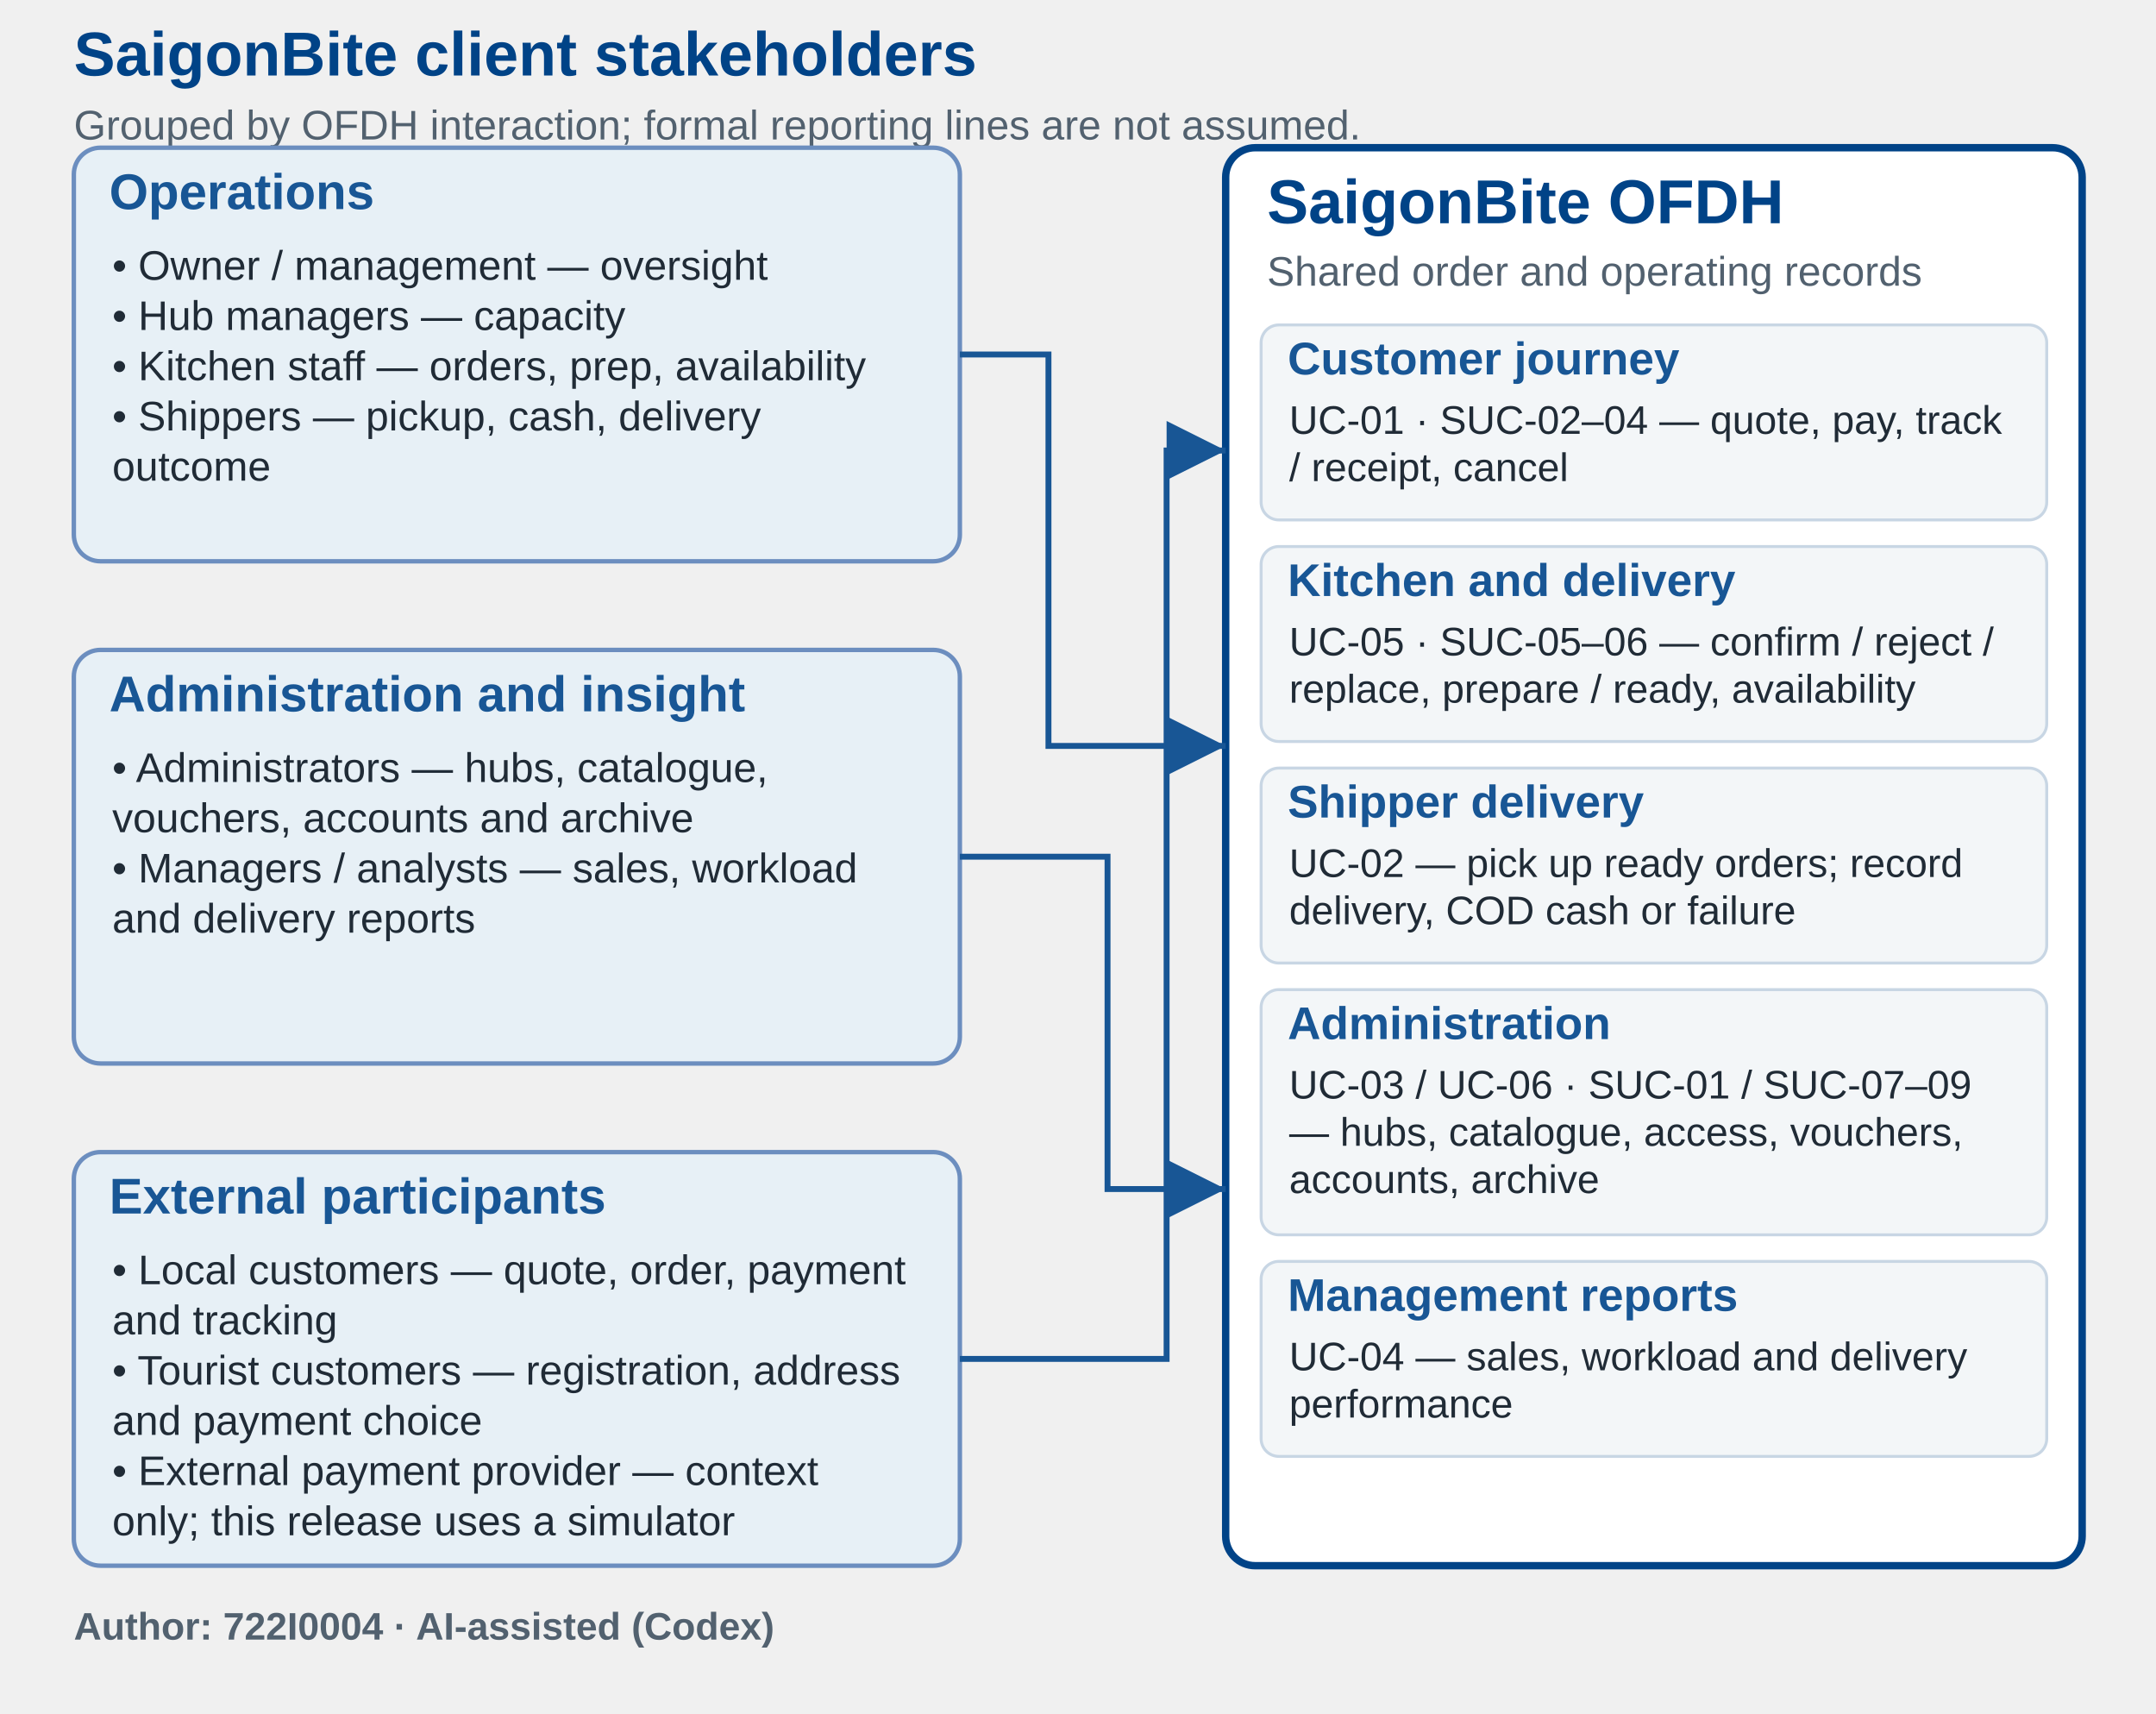
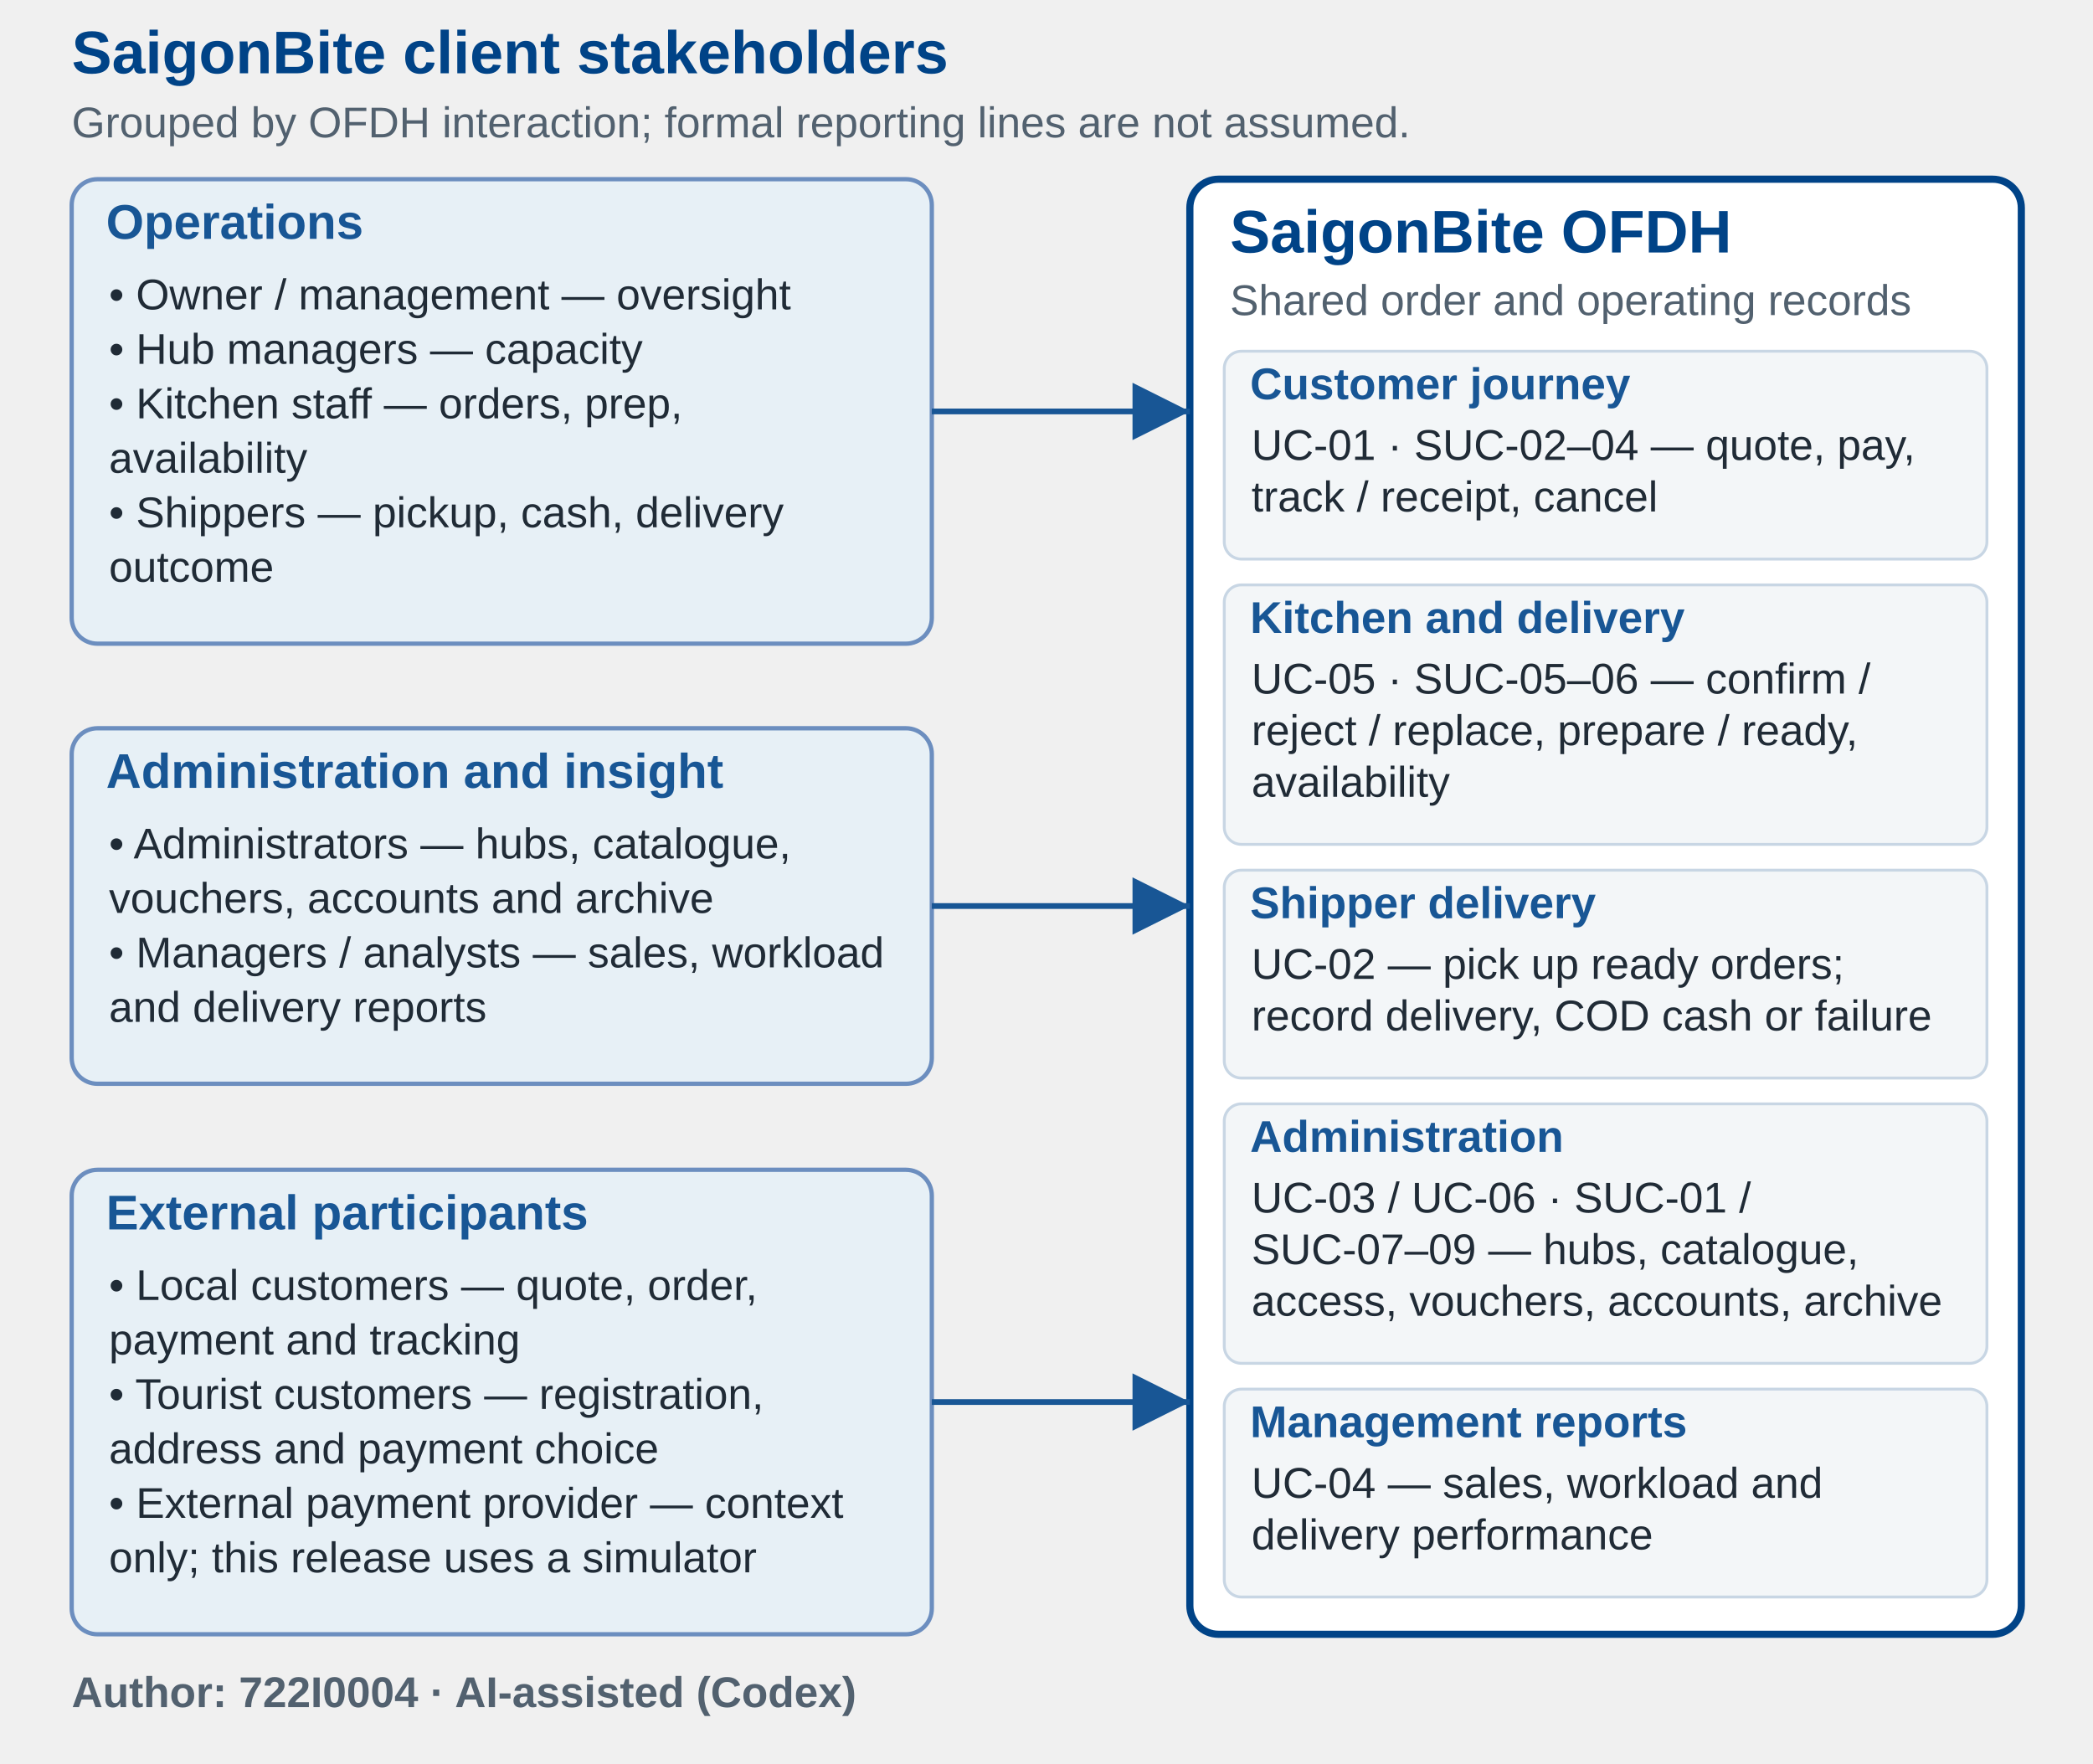
- <svg xmlns="http://www.w3.org/2000/svg" width="1460" height="1160" viewBox="0 0 1460 1160">
+ <svg xmlns="http://www.w3.org/2000/svg" width="1460" height="1230" viewBox="0 0 1460 1230">
  <defs>
    <marker id="arrow" markerWidth="12" markerHeight="10" refX="10" refY="5" orient="auto">
      <path d="M0,0 L10,5 L0,10 z" fill="#185695" />
    </marker>
  </defs>
  <text x="50" y="22" fill="#004387" font-family="Arial, sans-serif" font-size="42" font-weight="700" dominant-baseline="hanging">
    <tspan x="50" dy="0">SaigonBite client stakeholders</tspan>
  </text>
-   <text x="50" y="75" fill="#52616F" font-family="Arial, sans-serif" font-size="28" font-weight="400" dominant-baseline="hanging">
+   <text x="50" y="75" fill="#52616F" font-family="Arial, sans-serif" font-size="30" font-weight="400" dominant-baseline="hanging">
    <tspan x="50" dy="0">Grouped by OFDH interaction; formal reporting lines are not assumed.</tspan>
  </text>
-   <rect x="50" y="100.0" width="600" height="280" rx="18" fill="#E7F0F6" stroke="#6C8EBF" stroke-width="3" />
-   <text x="74" y="118.0" fill="#185695" font-family="Arial, sans-serif" font-size="34" font-weight="700" dominant-baseline="hanging">
+   <rect x="50" y="125" width="600" height="324" rx="18" fill="#E7F0F6" stroke="#6C8EBF" stroke-width="3" />
+   <text x="74" y="143" fill="#185695" font-family="Arial, sans-serif" font-size="34" font-weight="700" dominant-baseline="hanging">
    <tspan x="74" dy="0">Operations</tspan>
  </text>
-   <text x="76" y="170.0" fill="#202B36" font-family="Arial, sans-serif" font-size="28" font-weight="400" dominant-baseline="hanging">
+   <text x="76" y="195" fill="#202B36" font-family="Arial, sans-serif" font-size="30" font-weight="400" dominant-baseline="hanging">
    <tspan x="76" dy="0">• Owner / management — oversight</tspan>
  </text>
-   <text x="76" y="204.0" fill="#202B36" font-family="Arial, sans-serif" font-size="28" font-weight="400" dominant-baseline="hanging">
+   <text x="76" y="233" fill="#202B36" font-family="Arial, sans-serif" font-size="30" font-weight="400" dominant-baseline="hanging">
    <tspan x="76" dy="0">• Hub managers — capacity</tspan>
  </text>
-   <text x="76" y="238.0" fill="#202B36" font-family="Arial, sans-serif" font-size="28" font-weight="400" dominant-baseline="hanging">
-     <tspan x="76" dy="0">• Kitchen staff — orders, prep, availability</tspan>
+   <text x="76" y="271" fill="#202B36" font-family="Arial, sans-serif" font-size="30" font-weight="400" dominant-baseline="hanging">
+     <tspan x="76" dy="0">• Kitchen staff — orders, prep,</tspan>
  </text>
-   <text x="76" y="272.0" fill="#202B36" font-family="Arial, sans-serif" font-size="28" font-weight="400" dominant-baseline="hanging">
+   <text x="76" y="309" fill="#202B36" font-family="Arial, sans-serif" font-size="30" font-weight="400" dominant-baseline="hanging">
+     <tspan x="76" dy="0">availability</tspan>
+   </text>
+   <text x="76" y="347" fill="#202B36" font-family="Arial, sans-serif" font-size="30" font-weight="400" dominant-baseline="hanging">
    <tspan x="76" dy="0">• Shippers — pickup, cash, delivery</tspan>
  </text>
-   <text x="76" y="306.0" fill="#202B36" font-family="Arial, sans-serif" font-size="28" font-weight="400" dominant-baseline="hanging">
+   <text x="76" y="385" fill="#202B36" font-family="Arial, sans-serif" font-size="30" font-weight="400" dominant-baseline="hanging">
    <tspan x="76" dy="0">outcome</tspan>
  </text>
-   <rect x="50" y="440.0" width="600" height="280" rx="18" fill="#E7F0F6" stroke="#6C8EBF" stroke-width="3" />
-   <text x="74" y="458.0" fill="#185695" font-family="Arial, sans-serif" font-size="34" font-weight="700" dominant-baseline="hanging">
+   <rect x="50" y="508" width="600" height="248" rx="18" fill="#E7F0F6" stroke="#6C8EBF" stroke-width="3" />
+   <text x="74" y="526" fill="#185695" font-family="Arial, sans-serif" font-size="34" font-weight="700" dominant-baseline="hanging">
    <tspan x="74" dy="0">Administration and insight</tspan>
  </text>
-   <text x="76" y="510.0" fill="#202B36" font-family="Arial, sans-serif" font-size="28" font-weight="400" dominant-baseline="hanging">
+   <text x="76" y="578" fill="#202B36" font-family="Arial, sans-serif" font-size="30" font-weight="400" dominant-baseline="hanging">
    <tspan x="76" dy="0">• Administrators — hubs, catalogue,</tspan>
  </text>
-   <text x="76" y="544.0" fill="#202B36" font-family="Arial, sans-serif" font-size="28" font-weight="400" dominant-baseline="hanging">
+   <text x="76" y="616" fill="#202B36" font-family="Arial, sans-serif" font-size="30" font-weight="400" dominant-baseline="hanging">
    <tspan x="76" dy="0">vouchers, accounts and archive</tspan>
  </text>
-   <text x="76" y="578.0" fill="#202B36" font-family="Arial, sans-serif" font-size="28" font-weight="400" dominant-baseline="hanging">
+   <text x="76" y="654" fill="#202B36" font-family="Arial, sans-serif" font-size="30" font-weight="400" dominant-baseline="hanging">
    <tspan x="76" dy="0">• Managers / analysts — sales, workload</tspan>
  </text>
-   <text x="76" y="612.0" fill="#202B36" font-family="Arial, sans-serif" font-size="28" font-weight="400" dominant-baseline="hanging">
+   <text x="76" y="692" fill="#202B36" font-family="Arial, sans-serif" font-size="30" font-weight="400" dominant-baseline="hanging">
    <tspan x="76" dy="0">and delivery reports</tspan>
  </text>
-   <rect x="50" y="780.0" width="600" height="280" rx="18" fill="#E7F0F6" stroke="#6C8EBF" stroke-width="3" />
-   <text x="74" y="798.0" fill="#185695" font-family="Arial, sans-serif" font-size="34" font-weight="700" dominant-baseline="hanging">
+   <rect x="50" y="816" width="600" height="324" rx="18" fill="#E7F0F6" stroke="#6C8EBF" stroke-width="3" />
+   <text x="74" y="834" fill="#185695" font-family="Arial, sans-serif" font-size="34" font-weight="700" dominant-baseline="hanging">
    <tspan x="74" dy="0">External participants</tspan>
  </text>
-   <text x="76" y="850.0" fill="#202B36" font-family="Arial, sans-serif" font-size="28" font-weight="400" dominant-baseline="hanging">
-     <tspan x="76" dy="0">• Local customers — quote, order, payment</tspan>
+   <text x="76" y="886" fill="#202B36" font-family="Arial, sans-serif" font-size="30" font-weight="400" dominant-baseline="hanging">
+     <tspan x="76" dy="0">• Local customers — quote, order,</tspan>
  </text>
-   <text x="76" y="884.0" fill="#202B36" font-family="Arial, sans-serif" font-size="28" font-weight="400" dominant-baseline="hanging">
-     <tspan x="76" dy="0">and tracking</tspan>
+   <text x="76" y="924" fill="#202B36" font-family="Arial, sans-serif" font-size="30" font-weight="400" dominant-baseline="hanging">
+     <tspan x="76" dy="0">payment and tracking</tspan>
  </text>
-   <text x="76" y="918.0" fill="#202B36" font-family="Arial, sans-serif" font-size="28" font-weight="400" dominant-baseline="hanging">
-     <tspan x="76" dy="0">• Tourist customers — registration, address</tspan>
+   <text x="76" y="962" fill="#202B36" font-family="Arial, sans-serif" font-size="30" font-weight="400" dominant-baseline="hanging">
+     <tspan x="76" dy="0">• Tourist customers — registration,</tspan>
  </text>
-   <text x="76" y="952.0" fill="#202B36" font-family="Arial, sans-serif" font-size="28" font-weight="400" dominant-baseline="hanging">
-     <tspan x="76" dy="0">and payment choice</tspan>
+   <text x="76" y="1000" fill="#202B36" font-family="Arial, sans-serif" font-size="30" font-weight="400" dominant-baseline="hanging">
+     <tspan x="76" dy="0">address and payment choice</tspan>
  </text>
-   <text x="76" y="986.0" fill="#202B36" font-family="Arial, sans-serif" font-size="28" font-weight="400" dominant-baseline="hanging">
+   <text x="76" y="1038" fill="#202B36" font-family="Arial, sans-serif" font-size="30" font-weight="400" dominant-baseline="hanging">
    <tspan x="76" dy="0">• External payment provider — context</tspan>
  </text>
-   <text x="76" y="1020.0" fill="#202B36" font-family="Arial, sans-serif" font-size="28" font-weight="400" dominant-baseline="hanging">
+   <text x="76" y="1076" fill="#202B36" font-family="Arial, sans-serif" font-size="30" font-weight="400" dominant-baseline="hanging">
    <tspan x="76" dy="0">only; this release uses a simulator</tspan>
  </text>
-   <rect x="830" y="100" width="580" height="960" rx="20" fill="#FFFFFF" stroke="#004387" stroke-width="5" />
-   <text x="858" y="122" fill="#004387" font-family="Arial, sans-serif" font-size="42" font-weight="700" dominant-baseline="hanging">
+   <rect x="830" y="125" width="580" height="1015" rx="20" fill="#FFFFFF" stroke="#004387" stroke-width="5" />
+   <text x="858" y="147" fill="#004387" font-family="Arial, sans-serif" font-size="42" font-weight="700" dominant-baseline="hanging">
    <tspan x="858" dy="0">SaigonBite OFDH</tspan>
  </text>
-   <text x="858" y="174" fill="#52616F" font-family="Arial, sans-serif" font-size="28" font-weight="400" dominant-baseline="hanging">
+   <text x="858" y="199" fill="#52616F" font-family="Arial, sans-serif" font-size="30" font-weight="400" dominant-baseline="hanging">
    <tspan x="858" dy="0">Shared order and operating records</tspan>
  </text>
-   <rect x="854" y="220" width="532" height="132" rx="12" fill="#F3F6F8" stroke="#C8D6E4" stroke-width="2" />
-   <text x="872" y="232" fill="#185695" font-family="Arial, sans-serif" font-size="31" font-weight="700" dominant-baseline="hanging">
+   <rect x="854" y="245" width="532" height="145" rx="12" fill="#F3F6F8" stroke="#C8D6E4" stroke-width="2" />
+   <text x="872" y="257" fill="#185695" font-family="Arial, sans-serif" font-size="31" font-weight="700" dominant-baseline="hanging">
    <tspan x="872" dy="0">Customer journey</tspan>
  </text>
-   <text x="873" y="275" fill="#202B36" font-family="Arial, sans-serif" font-size="27" font-weight="400" dominant-baseline="hanging">
-     <tspan x="873" dy="0">UC-01 · SUC-02–04 — quote, pay, track</tspan>
+   <text x="873" y="300" fill="#202B36" font-family="Arial, sans-serif" font-size="30" font-weight="400" dominant-baseline="hanging">
+     <tspan x="873" dy="0">UC-01 · SUC-02–04 — quote, pay,</tspan>
  </text>
-   <text x="873" y="307" fill="#202B36" font-family="Arial, sans-serif" font-size="27" font-weight="400" dominant-baseline="hanging">
-     <tspan x="873" dy="0">/ receipt, cancel</tspan>
+   <text x="873" y="336" fill="#202B36" font-family="Arial, sans-serif" font-size="30" font-weight="400" dominant-baseline="hanging">
+     <tspan x="873" dy="0">track / receipt, cancel</tspan>
  </text>
-   <rect x="854" y="370" width="532" height="132" rx="12" fill="#F3F6F8" stroke="#C8D6E4" stroke-width="2" />
-   <text x="872" y="382" fill="#185695" font-family="Arial, sans-serif" font-size="31" font-weight="700" dominant-baseline="hanging">
+   <rect x="854" y="408" width="532" height="181" rx="12" fill="#F3F6F8" stroke="#C8D6E4" stroke-width="2" />
+   <text x="872" y="420" fill="#185695" font-family="Arial, sans-serif" font-size="31" font-weight="700" dominant-baseline="hanging">
    <tspan x="872" dy="0">Kitchen and delivery</tspan>
  </text>
-   <text x="873" y="425" fill="#202B36" font-family="Arial, sans-serif" font-size="27" font-weight="400" dominant-baseline="hanging">
-     <tspan x="873" dy="0">UC-05 · SUC-05–06 — confirm / reject /</tspan>
+   <text x="873" y="463" fill="#202B36" font-family="Arial, sans-serif" font-size="30" font-weight="400" dominant-baseline="hanging">
+     <tspan x="873" dy="0">UC-05 · SUC-05–06 — confirm /</tspan>
  </text>
-   <text x="873" y="457" fill="#202B36" font-family="Arial, sans-serif" font-size="27" font-weight="400" dominant-baseline="hanging">
-     <tspan x="873" dy="0">replace, prepare / ready, availability</tspan>
+   <text x="873" y="499" fill="#202B36" font-family="Arial, sans-serif" font-size="30" font-weight="400" dominant-baseline="hanging">
+     <tspan x="873" dy="0">reject / replace, prepare / ready,</tspan>
  </text>
-   <rect x="854" y="520" width="532" height="132" rx="12" fill="#F3F6F8" stroke="#C8D6E4" stroke-width="2" />
-   <text x="872" y="532" fill="#185695" font-family="Arial, sans-serif" font-size="31" font-weight="700" dominant-baseline="hanging">
+   <text x="873" y="535" fill="#202B36" font-family="Arial, sans-serif" font-size="30" font-weight="400" dominant-baseline="hanging">
+     <tspan x="873" dy="0">availability</tspan>
+   </text>
+   <rect x="854" y="607" width="532" height="145" rx="12" fill="#F3F6F8" stroke="#C8D6E4" stroke-width="2" />
+   <text x="872" y="619" fill="#185695" font-family="Arial, sans-serif" font-size="31" font-weight="700" dominant-baseline="hanging">
    <tspan x="872" dy="0">Shipper delivery</tspan>
  </text>
-   <text x="873" y="575" fill="#202B36" font-family="Arial, sans-serif" font-size="27" font-weight="400" dominant-baseline="hanging">
-     <tspan x="873" dy="0">UC-02 — pick up ready orders; record</tspan>
+   <text x="873" y="662" fill="#202B36" font-family="Arial, sans-serif" font-size="30" font-weight="400" dominant-baseline="hanging">
+     <tspan x="873" dy="0">UC-02 — pick up ready orders;</tspan>
  </text>
-   <text x="873" y="607" fill="#202B36" font-family="Arial, sans-serif" font-size="27" font-weight="400" dominant-baseline="hanging">
-     <tspan x="873" dy="0">delivery, COD cash or failure</tspan>
+   <text x="873" y="698" fill="#202B36" font-family="Arial, sans-serif" font-size="30" font-weight="400" dominant-baseline="hanging">
+     <tspan x="873" dy="0">record delivery, COD cash or failure</tspan>
  </text>
-   <rect x="854" y="670" width="532" height="166" rx="12" fill="#F3F6F8" stroke="#C8D6E4" stroke-width="2" />
-   <text x="872" y="682" fill="#185695" font-family="Arial, sans-serif" font-size="31" font-weight="700" dominant-baseline="hanging">
+   <rect x="854" y="770" width="532" height="181" rx="12" fill="#F3F6F8" stroke="#C8D6E4" stroke-width="2" />
+   <text x="872" y="782" fill="#185695" font-family="Arial, sans-serif" font-size="31" font-weight="700" dominant-baseline="hanging">
    <tspan x="872" dy="0">Administration</tspan>
  </text>
-   <text x="873" y="725" fill="#202B36" font-family="Arial, sans-serif" font-size="27" font-weight="400" dominant-baseline="hanging">
-     <tspan x="873" dy="0">UC-03 / UC-06 · SUC-01 / SUC-07–09</tspan>
+   <text x="873" y="825" fill="#202B36" font-family="Arial, sans-serif" font-size="30" font-weight="400" dominant-baseline="hanging">
+     <tspan x="873" dy="0">UC-03 / UC-06 · SUC-01 /</tspan>
  </text>
-   <text x="873" y="757" fill="#202B36" font-family="Arial, sans-serif" font-size="27" font-weight="400" dominant-baseline="hanging">
-     <tspan x="873" dy="0">— hubs, catalogue, access, vouchers,</tspan>
+   <text x="873" y="861" fill="#202B36" font-family="Arial, sans-serif" font-size="30" font-weight="400" dominant-baseline="hanging">
+     <tspan x="873" dy="0">SUC-07–09 — hubs, catalogue,</tspan>
  </text>
-   <text x="873" y="789" fill="#202B36" font-family="Arial, sans-serif" font-size="27" font-weight="400" dominant-baseline="hanging">
-     <tspan x="873" dy="0">accounts, archive</tspan>
+   <text x="873" y="897" fill="#202B36" font-family="Arial, sans-serif" font-size="30" font-weight="400" dominant-baseline="hanging">
+     <tspan x="873" dy="0">access, vouchers, accounts, archive</tspan>
  </text>
-   <rect x="854" y="854" width="532" height="132" rx="12" fill="#F3F6F8" stroke="#C8D6E4" stroke-width="2" />
-   <text x="872" y="866" fill="#185695" font-family="Arial, sans-serif" font-size="31" font-weight="700" dominant-baseline="hanging">
+   <rect x="854" y="969" width="532" height="145" rx="12" fill="#F3F6F8" stroke="#C8D6E4" stroke-width="2" />
+   <text x="872" y="981" fill="#185695" font-family="Arial, sans-serif" font-size="31" font-weight="700" dominant-baseline="hanging">
    <tspan x="872" dy="0">Management reports</tspan>
  </text>
-   <text x="873" y="909" fill="#202B36" font-family="Arial, sans-serif" font-size="27" font-weight="400" dominant-baseline="hanging">
-     <tspan x="873" dy="0">UC-04 — sales, workload and delivery</tspan>
+   <text x="873" y="1024" fill="#202B36" font-family="Arial, sans-serif" font-size="30" font-weight="400" dominant-baseline="hanging">
+     <tspan x="873" dy="0">UC-04 — sales, workload and</tspan>
  </text>
-   <text x="873" y="941" fill="#202B36" font-family="Arial, sans-serif" font-size="27" font-weight="400" dominant-baseline="hanging">
-     <tspan x="873" dy="0">performance</tspan>
+   <text x="873" y="1060" fill="#202B36" font-family="Arial, sans-serif" font-size="30" font-weight="400" dominant-baseline="hanging">
+     <tspan x="873" dy="0">delivery performance</tspan>
  </text>
-   <path d="M 650 240.0 L 710 240.0 L 710 505 L 830 505" fill="none" stroke="#185695" stroke-width="4" marker-end="url(#arrow)" />
-   <path d="M 650 580.0 L 750 580.0 L 750 805 L 830 805" fill="none" stroke="#185695" stroke-width="4" marker-end="url(#arrow)" />
-   <path d="M 650 920.0 L 790 920.0 L 790 305 L 830 305" fill="none" stroke="#185695" stroke-width="4" marker-end="url(#arrow)" />
-   <text x="50" y="1092" fill="#52616F" font-family="Arial, sans-serif" font-size="26" font-weight="700" dominant-baseline="hanging">
+   <path d="M 650 287 L 830 287" fill="none" stroke="#185695" stroke-width="4" marker-end="url(#arrow)" />
+   <path d="M 650 632 L 830 632" fill="none" stroke="#185695" stroke-width="4" marker-end="url(#arrow)" />
+   <path d="M 650 978 L 830 978" fill="none" stroke="#185695" stroke-width="4" marker-end="url(#arrow)" />
+   <text x="50" y="1170" fill="#52616F" font-family="Arial, sans-serif" font-size="30" font-weight="700" dominant-baseline="hanging">
    <tspan x="50" dy="0">Author: 722I0004 · AI-assisted (Codex)</tspan>
  </text>
</svg>
